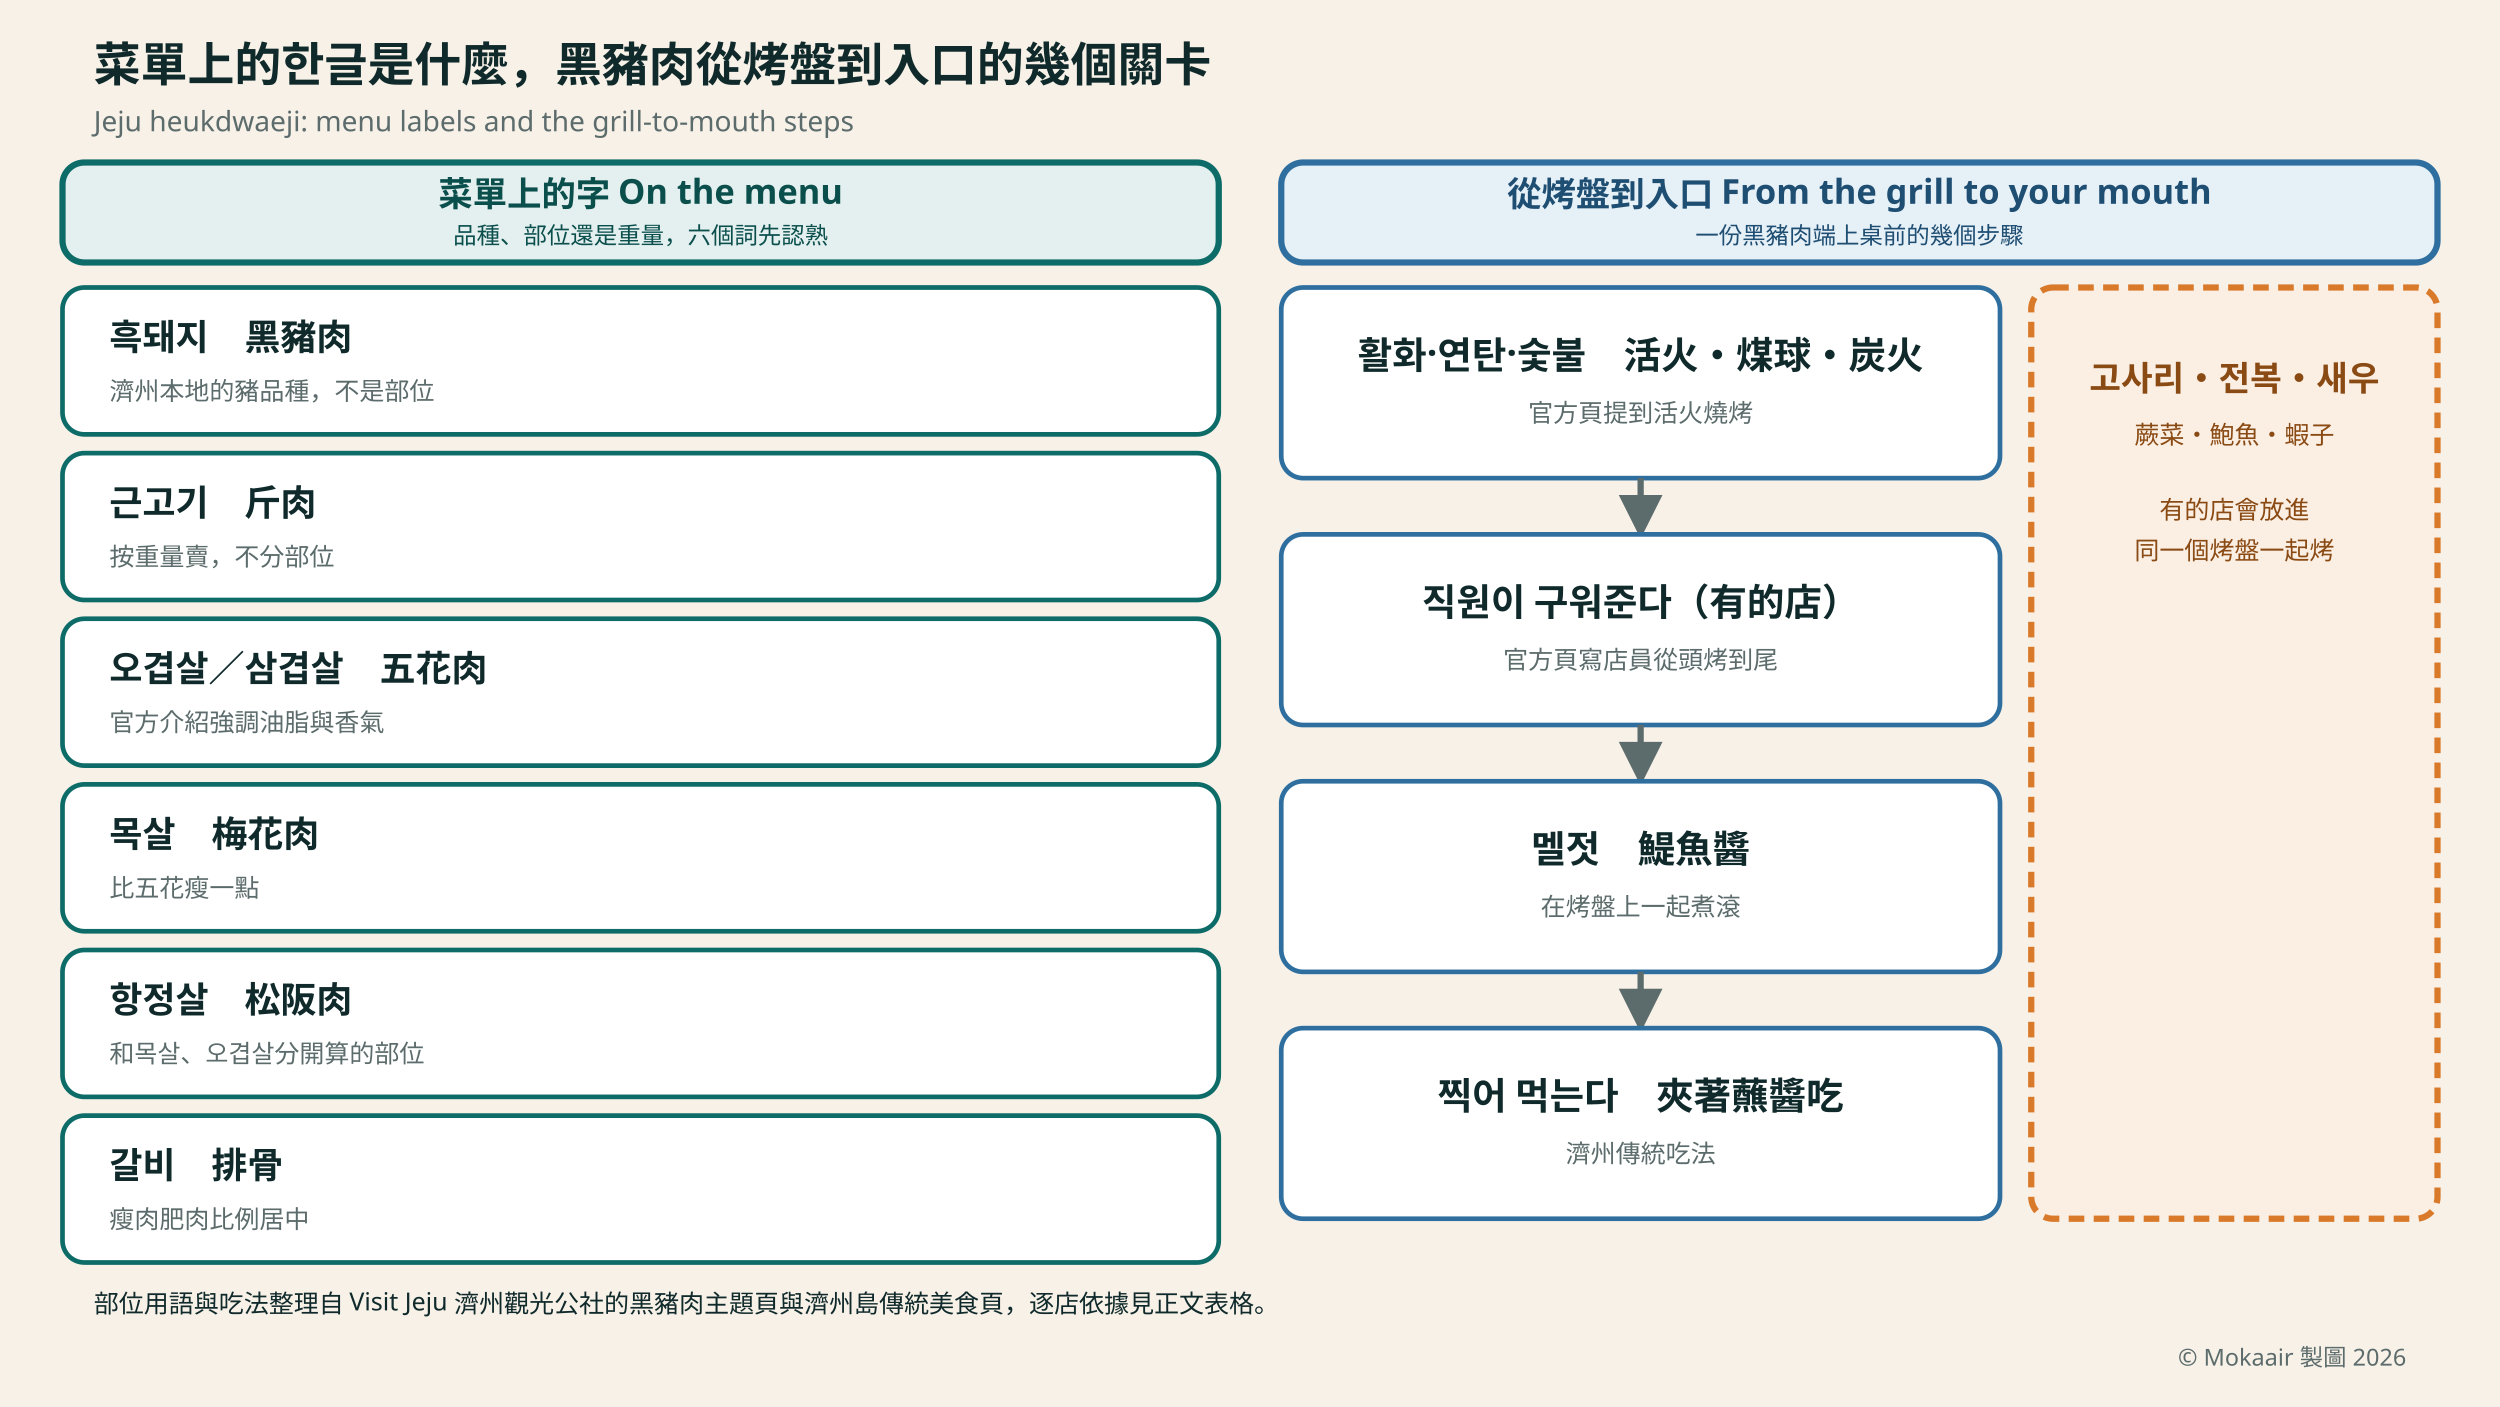
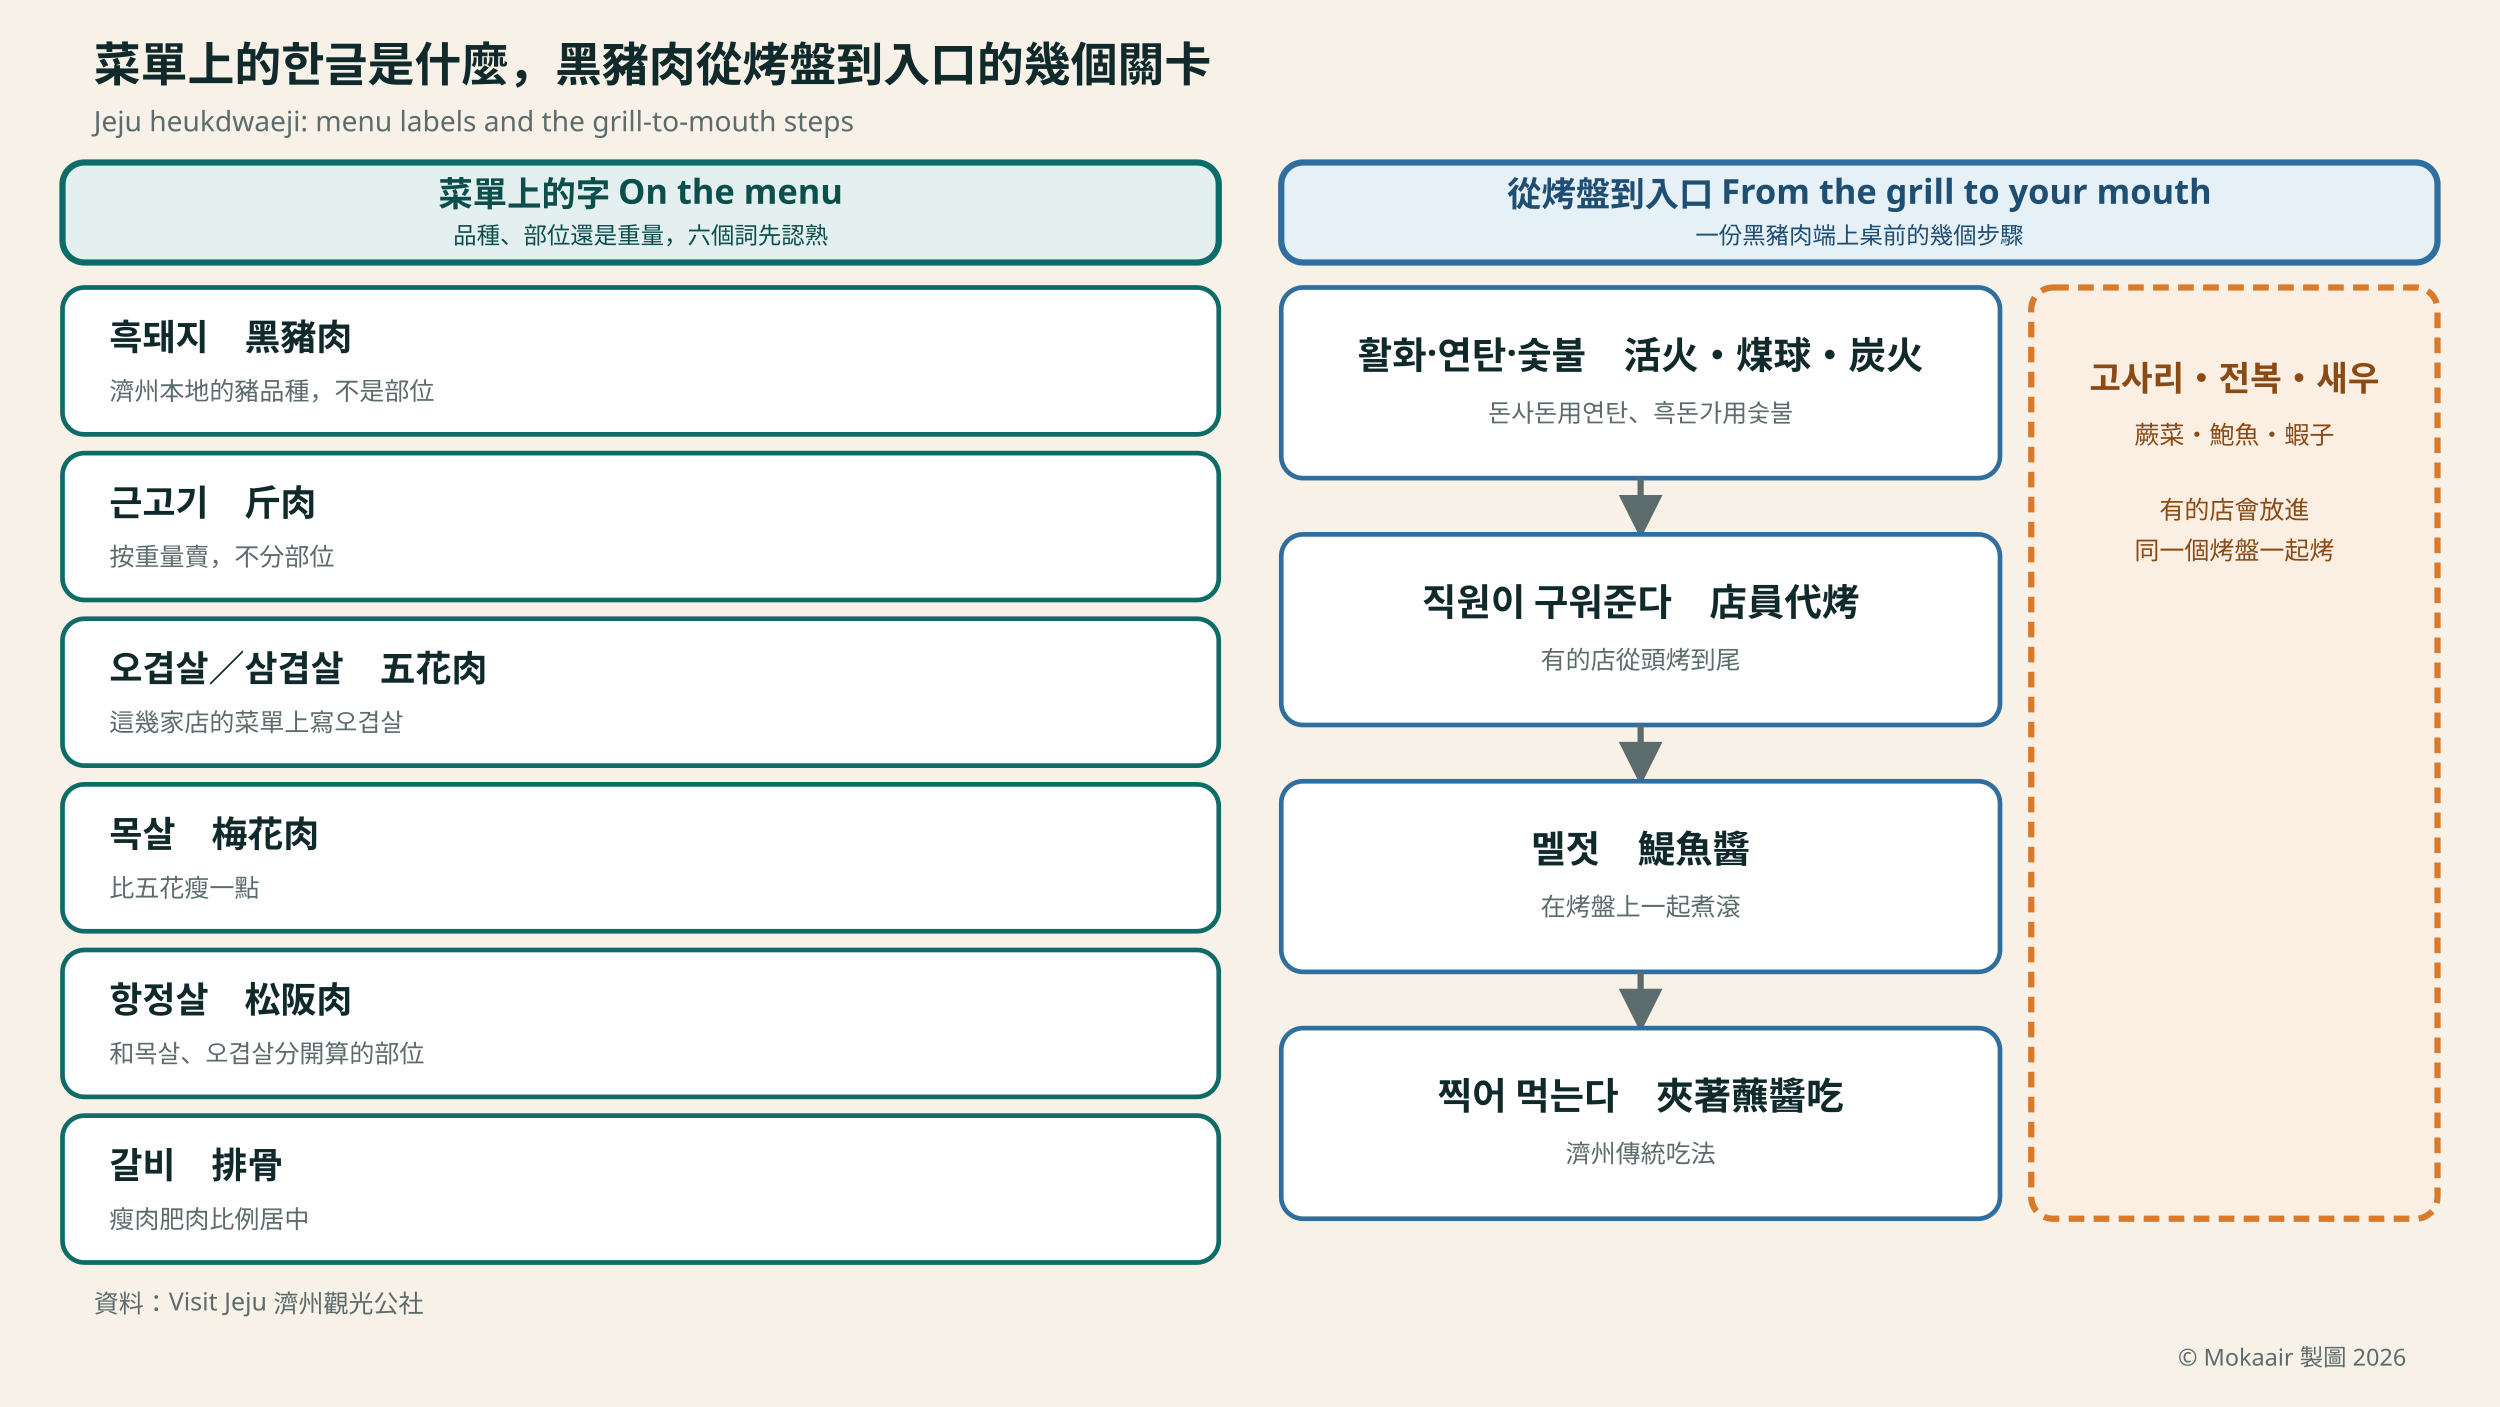
<svg xmlns="http://www.w3.org/2000/svg" viewBox="0 0 1600 900" width="1600" height="900" role="img" aria-labelledby="title desc" font-family="'Noto Sans TC','Noto Sans KR','PingFang TC','Microsoft JhengHei','Hiragino Sans',system-ui,sans-serif">
  <rect width="1600" height="900" fill="#F7F1E8" />
  <defs>
    <marker id="arrow" viewBox="0 0 10 10" refX="9" refY="5" markerWidth="7" markerHeight="7" orient="auto">
      <path d="M 0 0 L 10 5 L 0 10 z" fill="#5C6B6B" />
    </marker>
  </defs>
  <text x="60" y="52" font-size="30" font-weight="700" fill="#102A2B">菜單上的한글是什麼，黑豬肉從烤盤到入口的幾個關卡</text>
  <text x="60" y="84" font-size="18" fill="#5C6B6B">Jeju heukdwaeji: menu labels and the grill-to-mouth steps</text>
  <rect x="40" y="104" width="740" height="64" rx="14" fill="#E3F0EF" stroke="#0D6B68" stroke-width="4" />
  <text x="410" y="132" font-size="22" font-weight="700" fill="#0B4F4D" text-anchor="middle">菜單上的字 On the menu</text>
  <text x="410" y="156" font-size="15" fill="#0B4F4D" text-anchor="middle">品種、部位還是重量，六個詞先認熟</text>
  <rect x="820" y="104" width="740" height="64" rx="14" fill="#E6F0F7" stroke="#2F6F9F" stroke-width="4" />
  <text x="1190" y="132" font-size="22" font-weight="700" fill="#1F4E73" text-anchor="middle">從烤盤到入口 From the grill to your mouth</text>
  <text x="1190" y="156" font-size="15" fill="#1F4E73" text-anchor="middle">一份黑豬肉端上桌前的幾個步驟</text>
  <rect x="40" y="184" width="740" height="94" rx="14" fill="#FFFFFF" stroke="#0D6B68" stroke-width="3" />
  <text x="70" y="224" font-size="23" font-weight="700" fill="#102A2B">흑돼지　黑豬肉</text>
  <text x="70" y="256" font-size="16" fill="#5C6B6B">濟州本地的豬品種，不是部位</text>
  <rect x="40" y="290" width="740" height="94" rx="14" fill="#FFFFFF" stroke="#0D6B68" stroke-width="3" />
  <text x="70" y="330" font-size="23" font-weight="700" fill="#102A2B">근고기　斤肉</text>
  <text x="70" y="362" font-size="16" fill="#5C6B6B">按重量賣，不分部位</text>
  <rect x="40" y="396" width="740" height="94" rx="14" fill="#FFFFFF" stroke="#0D6B68" stroke-width="3" />
  <text x="70" y="436" font-size="23" font-weight="700" fill="#102A2B">오겹살／삼겹살　五花肉</text>
-   <text x="70" y="468" font-size="16" fill="#5C6B6B">官方介紹強調油脂與香氣</text>
+   <text x="70" y="468" font-size="16" fill="#5C6B6B">這幾家店的菜單上寫오겹살</text>
  <rect x="40" y="502" width="740" height="94" rx="14" fill="#FFFFFF" stroke="#0D6B68" stroke-width="3" />
  <text x="70" y="542" font-size="23" font-weight="700" fill="#102A2B">목살　梅花肉</text>
  <text x="70" y="574" font-size="16" fill="#5C6B6B">比五花瘦一點</text>
  <rect x="40" y="608" width="740" height="94" rx="14" fill="#FFFFFF" stroke="#0D6B68" stroke-width="3" />
  <text x="70" y="648" font-size="23" font-weight="700" fill="#102A2B">항정살　松阪肉</text>
  <text x="70" y="680" font-size="16" fill="#5C6B6B">和목살、오겹살分開算的部位</text>
  <rect x="40" y="714" width="740" height="94" rx="14" fill="#FFFFFF" stroke="#0D6B68" stroke-width="3" />
  <text x="70" y="754" font-size="23" font-weight="700" fill="#102A2B">갈비　排骨</text>
  <text x="70" y="786" font-size="16" fill="#5C6B6B">瘦肉肥肉比例居中</text>
  <rect x="820" y="184" width="460" height="122" rx="14" fill="#FFFFFF" stroke="#2F6F9F" stroke-width="3" />
  <text x="1050" y="236" font-size="24" font-weight="700" fill="#102A2B" text-anchor="middle">활화·연탄·숯불　活火・煤球・炭火</text>
-   <text x="1050" y="270" font-size="16" fill="#5C6B6B" text-anchor="middle">官方頁提到活火燒烤</text>
+   <text x="1050" y="270" font-size="16" fill="#5C6B6B" text-anchor="middle">돈사돈用연탄、흑돈가用숯불</text>
  <path d="M 1050 306 L 1050 342" stroke="#5C6B6B" stroke-width="4" fill="none" marker-end="url(#arrow)" />
  <rect x="820" y="342" width="460" height="122" rx="14" fill="#FFFFFF" stroke="#2F6F9F" stroke-width="3" />
-   <text x="1050" y="394" font-size="24" font-weight="700" fill="#102A2B" text-anchor="middle">직원이 구워준다（有的店）</text>
-   <text x="1050" y="428" font-size="16" fill="#5C6B6B" text-anchor="middle">官方頁寫店員從頭烤到尾</text>
+   <text x="1050" y="394" font-size="24" font-weight="700" fill="#102A2B" text-anchor="middle">직원이 구워준다　店員代烤</text>
+   <text x="1050" y="428" font-size="16" fill="#5C6B6B" text-anchor="middle">有的店從頭烤到尾</text>
  <path d="M 1050 464 L 1050 500" stroke="#5C6B6B" stroke-width="4" fill="none" marker-end="url(#arrow)" />
  <rect x="820" y="500" width="460" height="122" rx="14" fill="#FFFFFF" stroke="#2F6F9F" stroke-width="3" />
  <text x="1050" y="552" font-size="24" font-weight="700" fill="#102A2B" text-anchor="middle">멜젓　鯷魚醬</text>
  <text x="1050" y="586" font-size="16" fill="#5C6B6B" text-anchor="middle">在烤盤上一起煮滾</text>
  <path d="M 1050 622 L 1050 658" stroke="#5C6B6B" stroke-width="4" fill="none" marker-end="url(#arrow)" />
  <rect x="820" y="658" width="460" height="122" rx="14" fill="#FFFFFF" stroke="#2F6F9F" stroke-width="3" />
  <text x="1050" y="710" font-size="24" font-weight="700" fill="#102A2B" text-anchor="middle">찍어 먹는다　夾著蘸醬吃</text>
  <text x="1050" y="744" font-size="16" fill="#5C6B6B" text-anchor="middle">濟州傳統吃法</text>
  <rect x="1300" y="184" width="260" height="596" rx="14" fill="#FBEFE3" stroke="#D97A2B" stroke-width="4" stroke-dasharray="10 6" />
  <text x="1430" y="250" font-size="22" font-weight="700" fill="#8A4A14" text-anchor="middle">고사리・전복・새우</text>
  <text x="1430" y="284" font-size="16" fill="#8A4A14" text-anchor="middle">蕨菜・鮑魚・蝦子</text>
  <text x="1430" y="332" font-size="16" fill="#8A4A14" text-anchor="middle">有的店會放進</text>
  <text x="1430" y="358" font-size="16" fill="#8A4A14" text-anchor="middle">同一個烤盤一起烤</text>
-   <text x="60" y="840" font-size="16" fill="#102A2B">部位用語與吃法整理自 Visit Jeju 濟州觀光公社的黑豬肉主題頁與濟州島傳統美食頁，逐店依據見正文表格。</text>
+   <text x="60" y="840" font-size="16" fill="#5C6B6B">資料：Visit Jeju 濟州觀光公社</text>
  <text x="1540" y="874" font-size="15" fill="#5C6B6B" text-anchor="end">© Mokaair 製圖 2026</text>
</svg>
